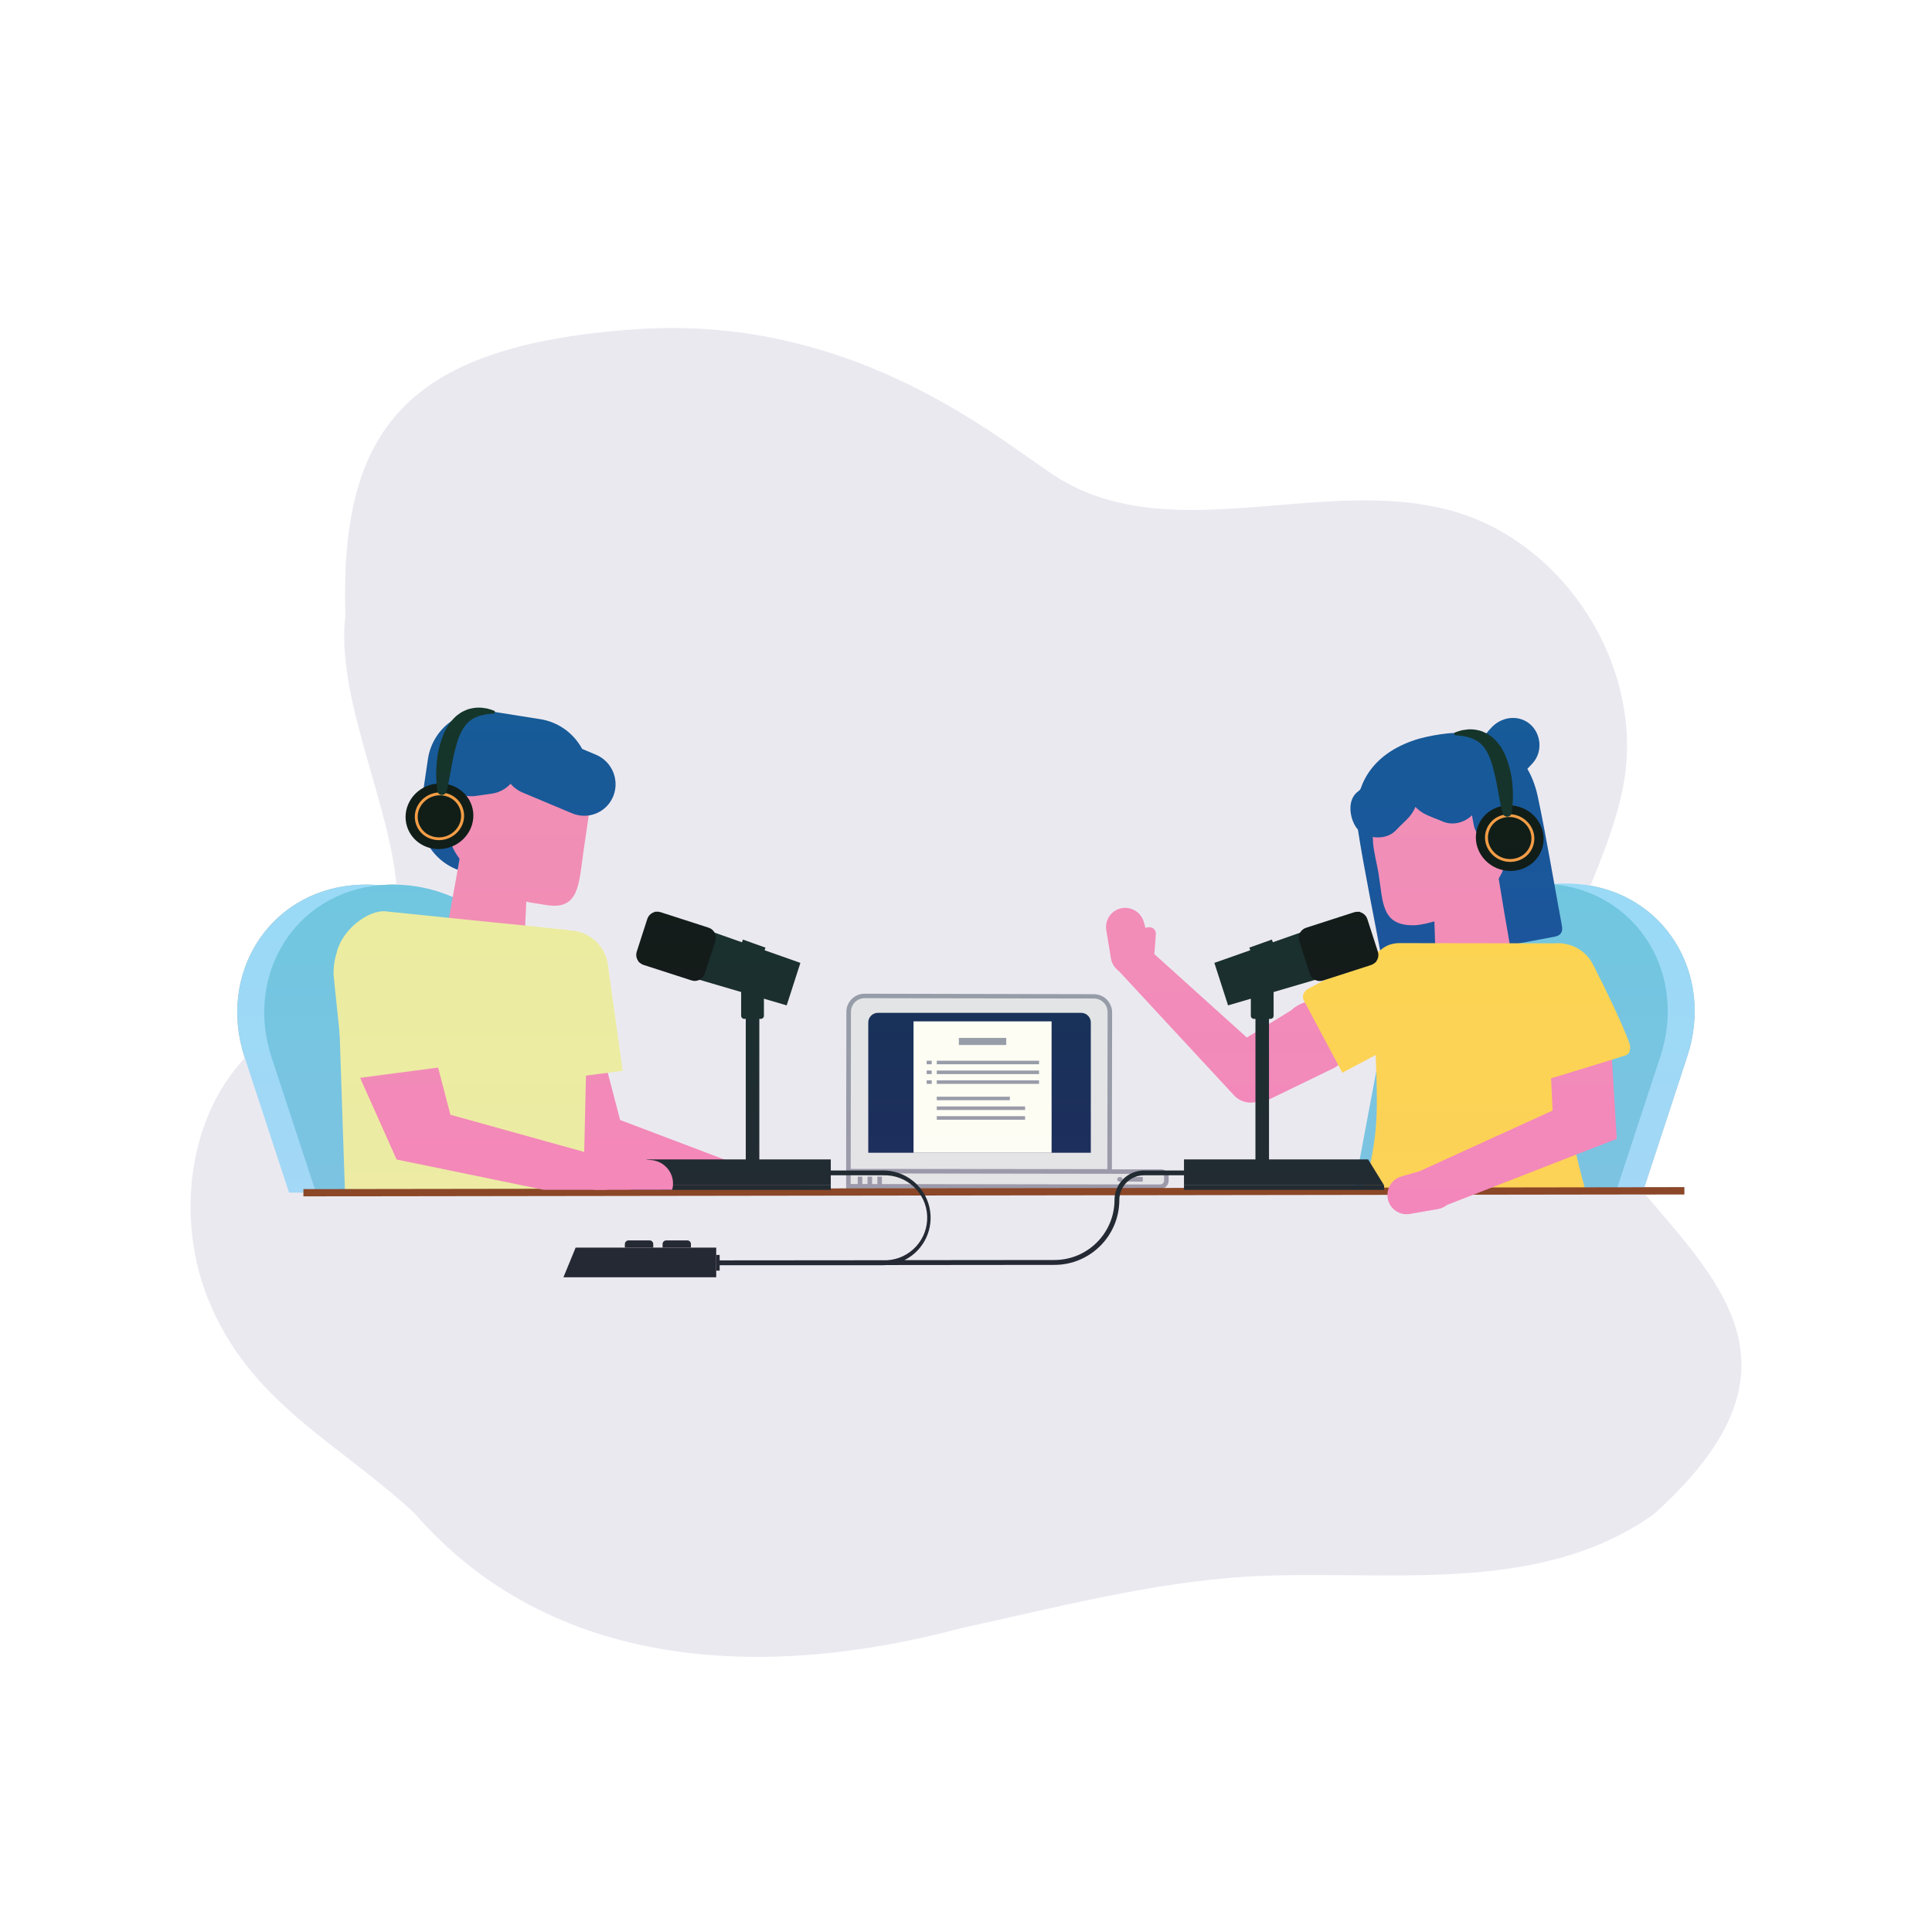
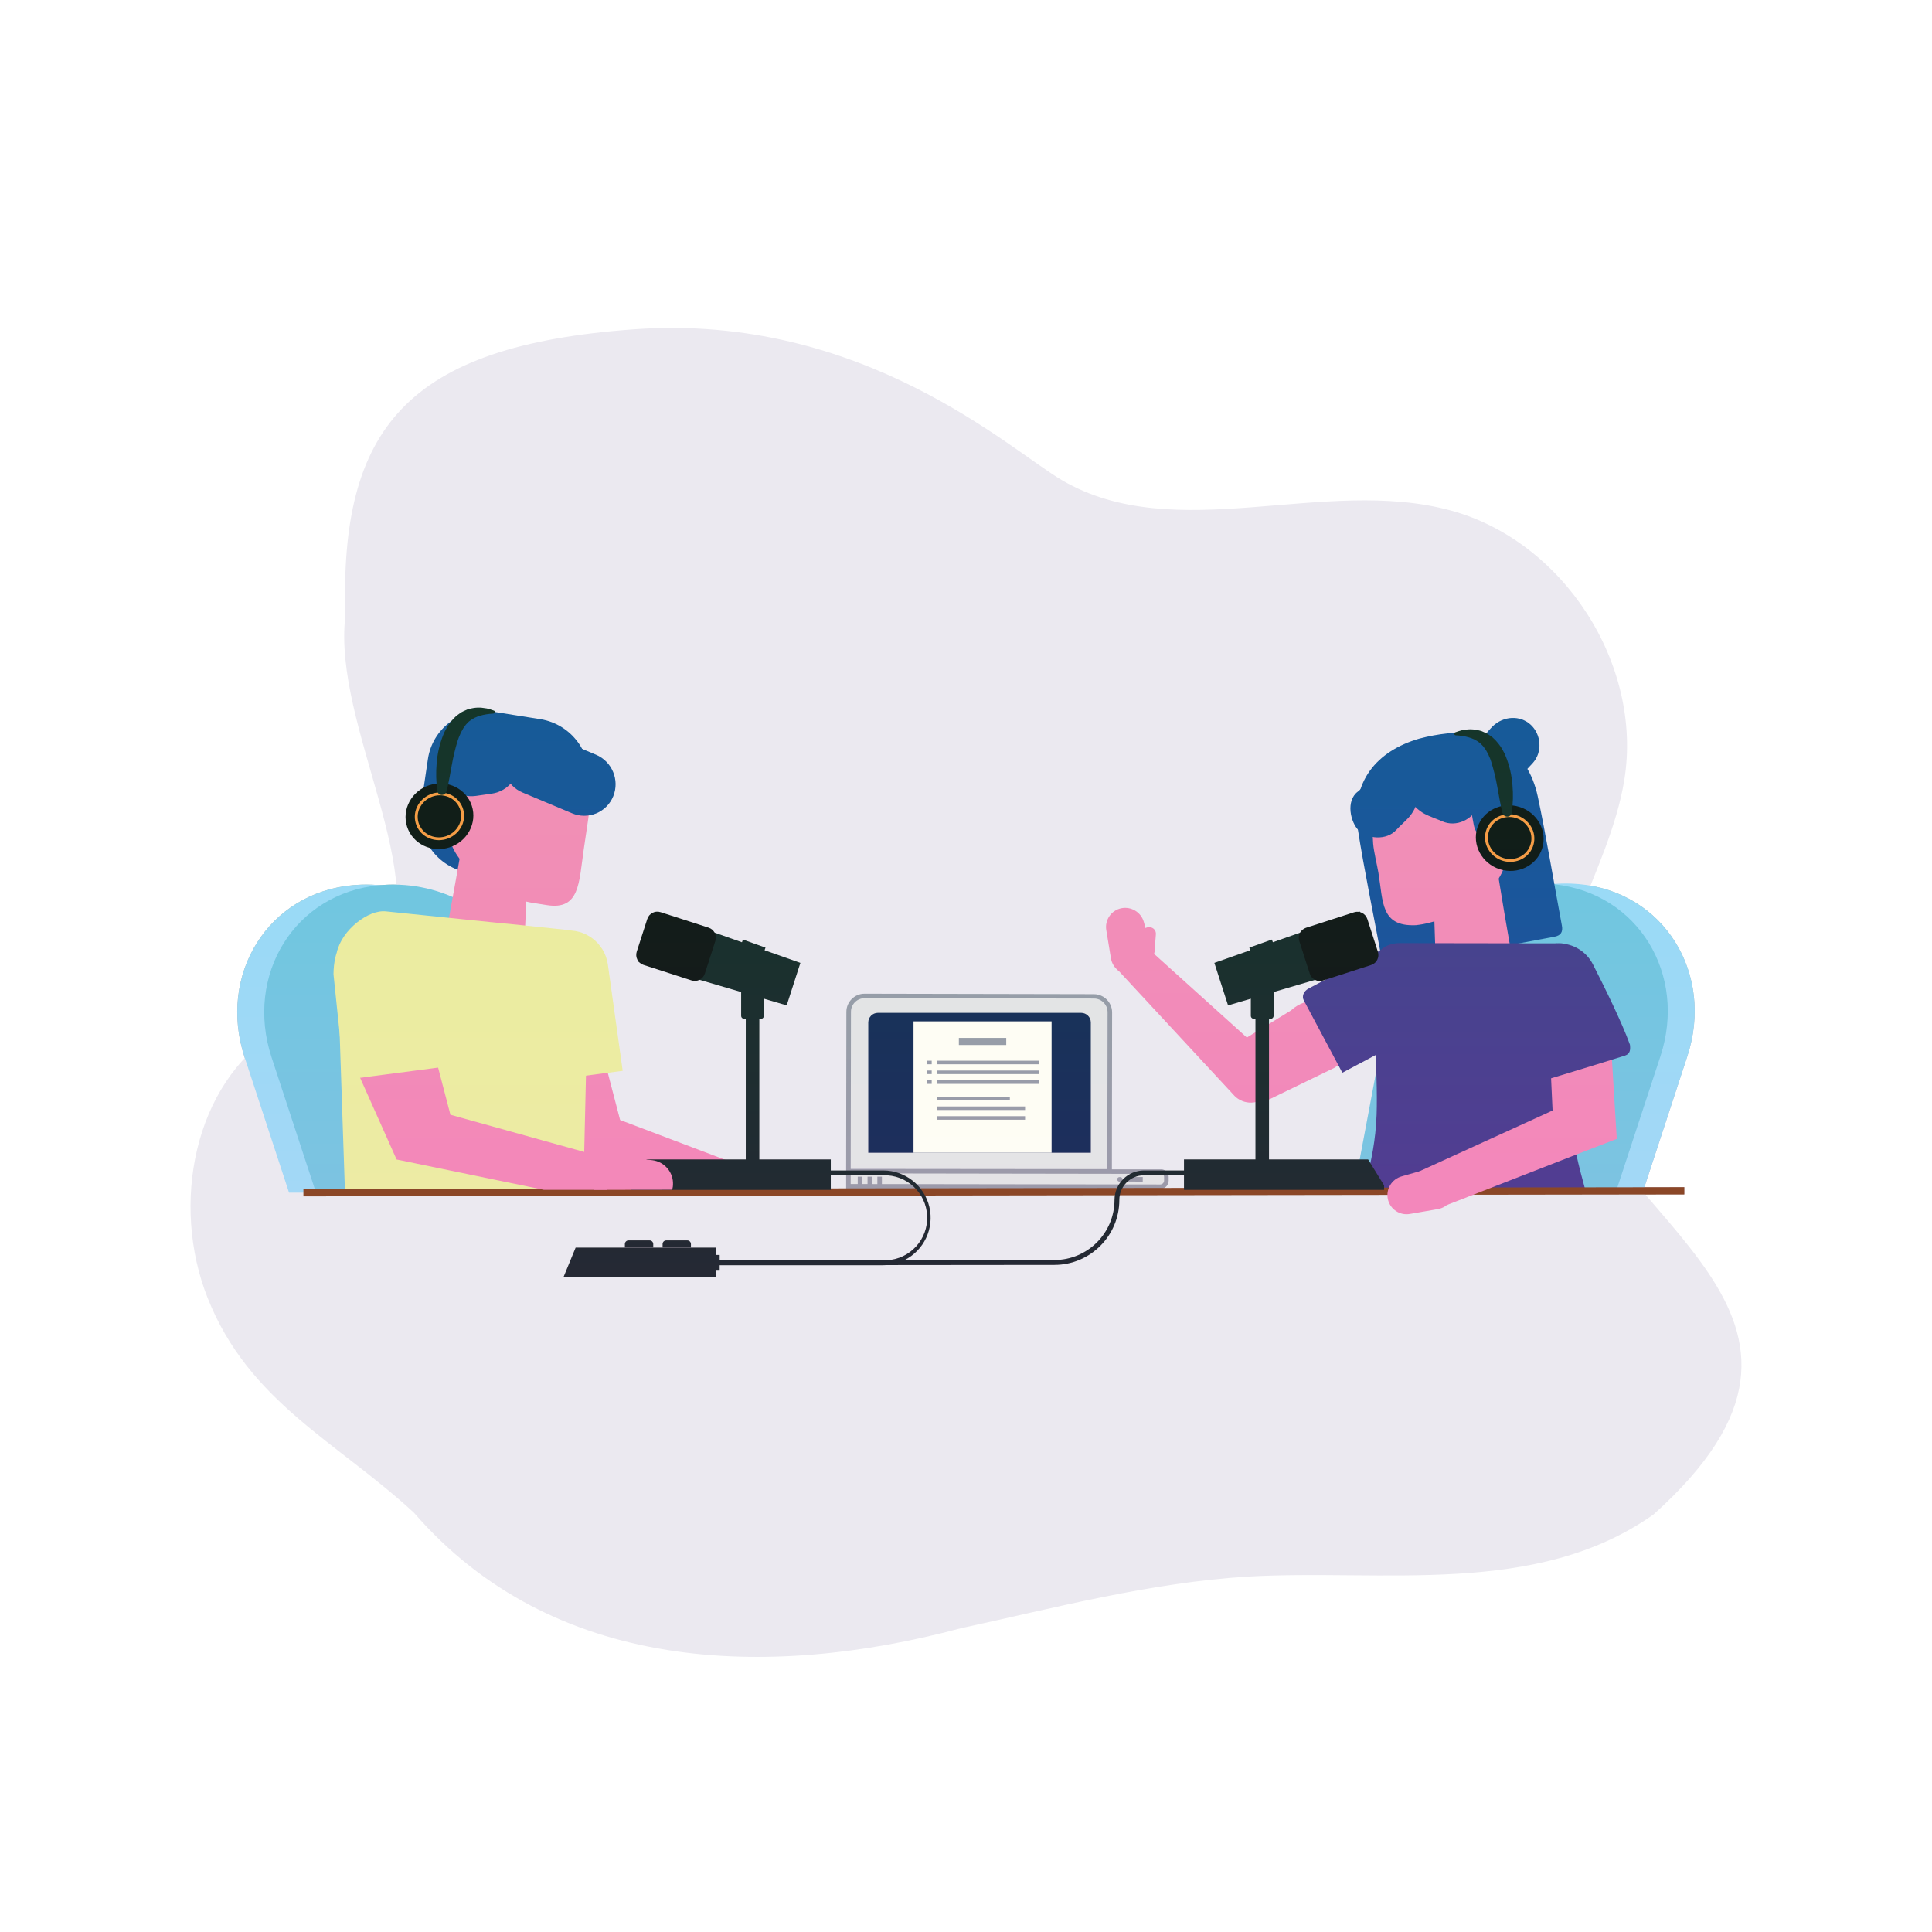
<svg xmlns="http://www.w3.org/2000/svg" xmlns:xlink="http://www.w3.org/1999/xlink" viewBox="0 0 1200 1200">
  <defs>
-     <style>.cls-1{isolation:isolate;}.cls-2{fill:#ebe9f0;}.cls-3{fill:#e1e2e3;}.cls-4{fill:#9297a2;}.cls-5{fill:#152a51;}.cls-6{fill:#fdfcf3;}.cls-7{fill:#99d6f5;}.cls-8{fill:#70c1de;}.cls-9{fill:#1a4b96;}.cls-10{fill:#f184b4;}.cls-11{fill:#fbd04b;}.cls-12{fill:#1a4b95;}.cls-13{fill:#f184b2;}.cls-14{fill:#eaea9b;}.cls-15{fill:#80431d;}.cls-16{fill:#182727;}.cls-17{fill:#121515;}.cls-18{fill:#f59341;}.cls-19{opacity:0.65;mix-blend-mode:soft-light;}.cls-20{fill:url(#linear-gradient);}.cls-21{fill:url(#linear-gradient-2);}.cls-22{fill:url(#linear-gradient-3);}.cls-23{fill:url(#linear-gradient-4);}.cls-24{fill:url(#linear-gradient-5);}.cls-25{fill:url(#linear-gradient-6);}</style>
+     <style>.cls-1{isolation:isolate;}.cls-2{fill:#ebe9f0;}.cls-3{fill:#e1e2e3;}.cls-4{fill:#9297a2;}.cls-5{fill:#152a51;}.cls-6{fill:#fdfcf3;}.cls-7{fill:#99d6f5;}.cls-8{fill:#70c1de;}.cls-9{fill:#1a4b96;}.cls-10{fill:#f184b4;}.cls-11{fill:#443988;}.cls-12{fill:#1a4b95;}.cls-13{fill:#f184b2;}.cls-14{fill:#eaea9b;}.cls-15{fill:#80431d;}.cls-16{fill:#182727;}.cls-17{fill:#121515;}.cls-18{fill:#f59341;}.cls-19{opacity:0.65;mix-blend-mode:soft-light;}.cls-20{fill:url(#linear-gradient);}.cls-21{fill:url(#linear-gradient-2);}.cls-22{fill:url(#linear-gradient-3);}.cls-23{fill:url(#linear-gradient-4);}.cls-24{fill:url(#linear-gradient-5);}.cls-25{fill:url(#linear-gradient-6);}</style>
    <linearGradient id="linear-gradient" x1="600" y1="865.35" x2="600" y2="351.71" gradientUnits="userSpaceOnUse">
      <stop offset="0" stop-color="#c57db2" />
      <stop offset="1" stop-color="#56bc80" />
    </linearGradient>
    <linearGradient id="linear-gradient-2" x1="950.74" y1="865.35" x2="950.74" y2="576.29" xlink:href="#linear-gradient" />
    <linearGradient id="linear-gradient-3" x1="950.77" y1="453.82" x2="950.77" y2="446.5" xlink:href="#linear-gradient" />
    <linearGradient id="linear-gradient-4" x1="951.06" y1="865.35" x2="951.06" y2="351.71" xlink:href="#linear-gradient" />
    <linearGradient id="linear-gradient-5" x1="951.38" y1="578.17" x2="951.38" y2="322.86" xlink:href="#linear-gradient" />
    <linearGradient id="linear-gradient-6" x1="842.69" y1="865.35" x2="842.69" y2="576.52" xlink:href="#linear-gradient" />
  </defs>
  <g class="cls-1">
    <g id="Layer_1" data-name="Layer 1">
      <path class="cls-2" d="M128.93,806.1c-22.79-57.61-9-132.7,43.4-165.7,22-13.85,49.93-20.54,64.83-41.83C270.22,546,206.47,451,214.5,382.57,211,266.45,252,214.72,393.91,204.54s233.52,74.94,265.74,93.75c70.61,41.22,162.48-2.68,241.37,18.76,70.15,19.06,119.47,95.55,107.88,167.31-9.45,58.49-53.5,112.47-41.85,170.56,30.9,106,199.69,160.38,60,285.72-73,51.6-168,33.79-252.07,38.61-60.37,3.67-119.25,19.28-178.35,32.12-120.09,32.05-253.31,27.64-339.43-71.71C209.44,895.46,154.62,871,128.93,806.1Z" />
      <path class="cls-3" d="M528.52,628.48l-.14,97c0,.16,0,.32,0,.48l159.37.23c0-.16,0-.32,0-.48l.14-97a8.42,8.42,0,0,0-.72-3.44,8.47,8.47,0,0,0-3.49-3.88,8.33,8.33,0,0,0-4.23-1.14L537,620A8.47,8.47,0,0,0,528.52,628.48Z" />
      <path class="cls-4" d="M525.55,725.5c0,.17,0,.32,0,.49h0l0,12.26,195.05.29a5.29,5.29,0,0,0,5.28-5.27V731a4.71,4.71,0,0,0-4.7-4.71l-30.57,0c0-.17,0-.32,0-.49l.14-97a11.16,11.16,0,0,0-1-4.6,11.43,11.43,0,0,0-3.1-4.09,10.78,10.78,0,0,0-1.56-1.09,11.19,11.19,0,0,0-5.64-1.52L537,617.21a11.29,11.29,0,0,0-11.3,11.27Zm3-97A8.47,8.47,0,0,1,537,620l142.49.21a8.33,8.33,0,0,1,4.23,1.14,8.47,8.47,0,0,1,3.49,3.88,8.42,8.42,0,0,1,.72,3.44l-.14,97c0,.16,0,.32,0,.48L528.39,726c0-.16,0-.32,0-.48Z" />
      <path class="cls-3" d="M528.38,728.82v6.6l192.21.28a2.44,2.44,0,0,0,2.45-2.44V731a1.87,1.87,0,0,0-1.86-1.88Z" />
      <rect class="cls-4" x="703.3" y="727.44" width="2.83" height="10.2" transform="translate(-28.84 1436.18) rotate(-89.92)" />
      <path class="cls-4" d="M695.34,733.94h.47a1.42,1.42,0,0,0,0-2.84h-.48a1.42,1.42,0,0,0,0,2.84Z" />
      <rect class="cls-4" x="531.61" y="732.04" width="5.16" height="2.83" transform="translate(-200.04 1266.59) rotate(-89.92)" />
      <rect class="cls-4" x="537.71" y="732.05" width="5.16" height="2.83" transform="translate(-193.96 1272.69) rotate(-89.92)" />
      <rect class="cls-4" x="543.81" y="732.06" width="5.16" height="2.83" transform="translate(-187.88 1278.8) rotate(-89.92)" />
      <path class="cls-5" d="M545.26,629.09H671.53a6,6,0,0,1,6,6V716a0,0,0,0,1,0,0H539.29a0,0,0,0,1,0,0V635.06A6,6,0,0,1,545.26,629.09Z" />
      <rect class="cls-6" x="567.41" y="634.39" width="85.75" height="81.61" />
      <rect class="cls-4" x="595.57" y="644.67" width="29.43" height="4.4" />
      <rect class="cls-4" x="581.84" y="658.83" width="63.54" height="2.2" />
      <rect class="cls-4" x="575.57" y="658.83" width="3.13" height="2.2" transform="translate(1154.27 1319.86) rotate(180)" />
      <rect class="cls-4" x="575.57" y="664.93" width="3.13" height="2.2" transform="translate(1154.27 1332.05) rotate(180)" />
      <rect class="cls-4" x="575.57" y="671.02" width="3.13" height="2.2" transform="translate(1154.27 1344.24) rotate(180)" />
      <rect class="cls-4" x="581.84" y="664.93" width="63.54" height="2.2" />
      <rect class="cls-4" x="581.84" y="671.02" width="63.54" height="2.2" />
      <rect class="cls-4" x="581.84" y="681.17" width="45.4" height="2.2" />
      <rect class="cls-4" x="581.84" y="687.23" width="54.86" height="2.2" />
      <rect class="cls-4" x="581.84" y="693.28" width="54.86" height="2.2" />
      <path class="cls-7" d="M342.45,740.53l-162.92.24-27.57-84c-16.87-51.36,14.49-102.34,67.66-107l.24,0c.71-.07,1.41-.11,2.12-.15,1.81-.13,3.63-.18,5.47-.18,2.5,0,5,.09,7.45.3l.89.08,2.07.2a94.2,94.2,0,0,1,41.81,15.48q3.81,2.53,7.35,5.44a97.93,97.93,0,0,1,26.23,32.89v0a94.28,94.28,0,0,1,4.4,10.63q.93,2.67,1.68,5.4,1.05,3.75,1.78,7.63l3.14,16.61,4.62,24.5h0l.41,2.15,7.3,38.69h0Z" />
      <path class="cls-8" d="M359.17,740.51l-162.91.23-27.58-84c-16.79-51.17,14.28-102,67.11-106.92l.56-.06.24,0c.71-.06,1.41-.11,2.11-.14,1.81-.13,3.63-.18,5.48-.18,2.5,0,5,.09,7.45.29,1,.08,2,.18,3,.29a92.41,92.41,0,0,1,26.62,7.17,96.83,96.83,0,0,1,24.88,15.71,98.92,98.92,0,0,1,19.19,22.47,95.65,95.65,0,0,1,8.37,17.09,92.72,92.72,0,0,1,4.19,15.06l.16.81,7.61,40.36,8.63,45.74,1.52,8Z" />
      <path class="cls-7" d="M857.55,739.85l162.92.24,27.57-84c16.87-51.36-14.49-102.34-67.66-107l-.24,0c-.71-.07-1.41-.11-2.12-.15-1.81-.13-3.63-.18-5.47-.18q-3.59,0-7.11.27l-.34,0-.89.08-2.07.2a93.24,93.24,0,0,0-29.31,8.38,99.15,99.15,0,0,0-41.18,36.63h0s0,0,0,0l-.85,1.41c-.89,1.45-1.73,2.94-2.53,4.45a93.78,93.78,0,0,0-5.2,11.56,92.58,92.58,0,0,0-4.18,15.05L874.52,650l-14.95,79.16Z" />
      <path class="cls-8" d="M840.83,739.83l162.91.23,27.58-84c16.67-50.76-13.77-101.17-65.85-106.8l-1.26-.12-.56-.06-.24,0c-.7-.06-1.41-.11-2.11-.14-1.81-.13-3.63-.18-5.47-.18q-3.76,0-7.46.29c-1,.08-2,.18-3,.29a91.55,91.55,0,0,0-13.55,2.58q-4.3,1.15-8.46,2.72h0a96.94,96.94,0,0,0-28,16.28c-1.5,1.26-3,2.56-4.42,3.92a98.37,98.37,0,0,0-10.09,11c-1,1.32-2,2.67-3,4.05a97.69,97.69,0,0,0-5.8,9.3,94.67,94.67,0,0,0-5.75,12.58,92.72,92.72,0,0,0-4.19,15.06l-7.37,39h0l-.71,3.82Z" />
      <path class="cls-9" d="M951.89,474.1c-2.1,2.28-6.06,6.43-8.11,8.8-6.29,7.28-18,6.12-23.42,1.3h0c-5.44-4.82-8.84-18.21-1.4-24.2,2.42-1.94,5.83-6.65,8.08-8.81,6.93-6.64,17.14-7,23.66-1.07h0C957.23,456.06,958.33,467.1,951.89,474.1Z" />
      <path class="cls-9" d="M965.55,581.81c-32.92,6.26-67.63,12.68-100.59,18.64-4,.73-6-1-6.73-4.72-4.59-24.91-11.15-56.73-14.79-80.33-4.64-30,11.8-48.95,38-56.59a116,116,0,0,1,17.9-3.31c27.21-2.27,49.39,9.49,55.79,39.2,5,23.34,10.35,55.39,15,80.3C970.82,578.75,969.55,581.05,965.55,581.81Z" />
      <path class="cls-10" d="M918.88,621.18l-.5.07a23.53,23.53,0,0,1-26.58-22.6c-.58-18-1.23-36-1.74-54q20-1.84,40-3.76,4.27,26.46,8.94,52.86A23.55,23.55,0,0,1,918.88,621.18Z" />
      <path class="cls-10" d="M879.39,574.66a55.78,55.78,0,0,0,8.58-1.58c20.27-4.86,49.42-21.51,47.68-45.53a103.81,103.81,0,0,0-3.38-18.24c-6.19-22.33-19.21-30.64-41.93-29a47.55,47.55,0,0,0-8.6,1.6c-21.94,6.42-30.75,19.29-28.86,42,.44,5.33,2.55,13.77,3.26,18.06C859.17,560.22,857.49,575.6,879.39,574.66Z" />
      <path class="cls-10" d="M923.35,524.34c1.77,9.8,10.06,15,19.65,12.54a18.32,18.32,0,0,0,13.83-21.16c-1.75-9.79-10.07-15-19.67-12.54A18.27,18.27,0,0,0,923.35,524.34Z" />
      <path class="cls-9" d="M875.84,506.74c-1.93,2.45-6.29,6.2-8.38,8.54-6.41,7.19-18.18,5.56-23.43.61h0c-5.25-4.95-8.31-18.52-.63-24.21,2.49-1.85,5.91-6.62,8.34-8.57,7.48-6,16.73-7.2,23.86-.2h0C882.73,489.9,881.79,499.22,875.84,506.74Z" />
      <path class="cls-9" d="M895.82,510.14c-2.82-1.26-8.28-3.15-11-4.65-8.41-4.6-12.79-12.94-8.92-22.07h0c3.86-9.13,12.91-11.83,22-8.93,3,.94,8.17,3.38,11,4.67A17,17,0,0,1,918,501h0C914.63,509,904.5,514,895.82,510.14Z" />
      <path class="cls-9" d="M915.41,512.51c-1.07-5.32-2.43-14-3-19.36-.71-6.25,2.71-11.07,8.62-12h0c5.9-.93,10.63,2.6,11.87,8.77,1.07,5.33,2.43,14,3,19.37.71,6.26-2.72,11.06-8.62,12h0C921.38,522.22,916.64,518.69,915.41,512.51Z" />
      <path class="cls-10" d="M789.33,682.39l39.54-19.19a22.58,22.58,0,0,0,6.53-32.7h0a22.64,22.64,0,0,0-33.51-2.93l-31.81,19.54a20.29,20.29,0,0,0-8.47,24.41h0A20.13,20.13,0,0,0,789.33,682.39Z" />
      <path class="cls-11" d="M884.34,639.38l-50.58,26.91-24-45.06c-1.29-2.42,0-5.63,2.91-7.17L858,589.94a18.41,18.41,0,0,1,24.92,7.44l9.17,17.2A18.35,18.35,0,0,1,884.34,639.38Z" />
      <path class="cls-11" d="M847.12,739.84l137.79.2c-2-7.56-4.09-14.91-5.81-22.95a161.25,161.25,0,0,1-3.38-24.49c-.42-7-.51-16.23-.4-26.44s.42-21.17.8-31.72c.58-15.9,1.32-30.69,1.8-39.66a8.39,8.39,0,0,0-6.6-8.65h0a9,9,0,0,0-1.74-.19L869,585.79a16.29,16.29,0,0,0-2.9.25h0a16.36,16.36,0,0,0-3.7,1h0a17.61,17.61,0,0,0-5.12,3.24,15.84,15.84,0,0,0-1.93,2.09h0a17,17,0,0,0-2.88,5.3,17.22,17.22,0,0,0-.85,6.68c1.11,16.37,2.6,40.74,3.23,61.39h0c0,1,.06,2,.1,3,.25,9.06.31,17.28.08,23.58-.58,16.22-3.36,28.48-6.23,40.55C848.2,735.27,847.65,737.54,847.12,739.84Z" />
      <path class="cls-10" d="M788.2,656.83l-77.27-69.66-8.6,7.34-8.59,7.33,72.06,77.75a14.25,14.25,0,0,0,20.7,1.52h0C792.31,675.73,793.65,662.69,788.2,656.83Z" />
      <path class="cls-10" d="M696.36,564.16h0a11.9,11.9,0,0,0-9.21,13.62L690,595.13a12.07,12.07,0,0,0,14.38,9.92l1.87-.4a11.92,11.92,0,0,0,8.92-14.91l-4.7-17A12.07,12.07,0,0,0,696.36,564.16Z" />
      <path class="cls-10" d="M709.53,579.53l-.83,11.05a4,4,0,0,0,3.66,4.32l.48,0a4,4,0,0,0,4.26-3.65l.83-11a4,4,0,0,0-3.66-4.32l-.48,0A3.94,3.94,0,0,0,709.53,579.53Z" />
      <path class="cls-12" d="M306,442l29.65,4.7a36,36,0,0,1,29.86,40.73l-4.4,29.75a35.05,35.05,0,0,1-40.23,29.61l-29.65-4.71a36,36,0,0,1-29.85-40.72l4.39-29.76A35.05,35.05,0,0,1,306,442Z" />
      <path class="cls-13" d="M271.73,607.4c17.61,2.44,35.16,5.3,52.71,8.19,1.06-27.88,2.56-55.72,3.68-83.6q-20.78-2.4-41.55-4.88Q279.58,567.34,271.73,607.4Z" />
      <path class="cls-13" d="M339.68,562.18l-9.1-1.44c-20.5-3.25-54.41-25.71-51.37-46.28l2.85-19.34a37.14,37.14,0,0,1,42.63-31.37l9.09,1.44a38.13,38.13,0,0,1,31.63,43.16l-2.85,19.33C359.52,548.26,360.18,565.44,339.68,562.18Z" />
      <path class="cls-12" d="M324.6,492.27l30.72,12.88a19.43,19.43,0,0,0,25.58-10.58h0a19.93,19.93,0,0,0-10.77-25.82l-30.72-12.88a19.43,19.43,0,0,0-25.58,10.58h0A19.93,19.93,0,0,0,324.6,492.27Z" />
      <path class="cls-12" d="M295.51,494.37l10-1.43A19.48,19.48,0,0,0,322,470.65h0a19.88,19.88,0,0,0-22.35-16.78l-10,1.43a19.49,19.49,0,0,0-16.47,22.3h0A19.86,19.86,0,0,0,295.51,494.37Z" />
      <path class="cls-13" d="M292.37,510.83c-1.54,10.64-10.64,16.08-20.27,13.83a20,20,0,0,1-15.42-22.07c1.51-10.63,10.65-16.08,20.29-13.84A19.9,19.9,0,0,1,292.37,510.83Z" />
      <path class="cls-13" d="M457.28,722.94l-.7,13.67-.19,3.76-38.75.06-14.2-3.66-25.81-6.65-.28-.07-7-1.8-1.89-.49h0l-5.87-1.51-.55-.14-6.9-1.78-3.4-.88-3.92-8.78L345,708.31l-15.18-34c-.24-.57-.47-1.14-.71-1.7h0c-.29-.71-.57-1.39-.84-2.08h0c-3.61-9.07-6-17.3-4.62-24.5a20.23,20.23,0,0,1,7.4-11.91A26.54,26.54,0,0,1,348,628a27.15,27.15,0,0,1,16.21,5.34l.54.41a27.23,27.23,0,0,1,5.92,6.39l6.84,26.23,7.65,29.28,71,26.9Z" />
      <path class="cls-13" d="M497.36,739.16a10.92,10.92,0,0,1-.12,1.15l-49.59.07a14.55,14.55,0,0,1-.18-3.18l.12-2.31a14.27,14.27,0,0,1,8.55-12.38,14,14,0,0,1,7.4-1.09l20.93,2.46A14.65,14.65,0,0,1,497.36,739.16Z" />
      <path class="cls-14" d="M377.56,599.11l9.2,66-61.18,8c-3.29.43-6.4-2.39-6.94-6.3l-6.08-58.46c.15-14.3,5.27-26.06,18.56-27.79l19-2.46A24.63,24.63,0,0,1,377.56,599.11Z" />
      <path class="cls-14" d="M365.66,595.28l-.4,17.09-.44,19L364,666.27l-1.17,50.51-.18,7.43-.37,16.29-148,.22-3.57-106.08v-.06l-1.36-40s0,0,0,0l-.1-3.18c3.08-13.74,19.6-26.63,30.58-25.31l39,4,8.19.84,19.07,1.94,20.11,2,19.11,2h0l5.77.59A16.31,16.31,0,0,1,365.66,595.28Z" />
      <rect class="cls-15" x="188.51" y="737.94" width="857.68" height="4.5" transform="translate(-1.08 0.9) rotate(-0.08)" />
      <path class="cls-10" d="M881.22,727.71s17,16.18,17.54,20.71l80.34-31.33,25.11-9.7-3-49.19-.45-7.33a19.11,19.11,0,0,0-38.07,3.45l.72,15.44.93,20Z" />
      <path class="cls-11" d="M945.44,617.13l17,52.91s31.5-9.49,46.94-14.42c3.31-1.07,3.34-4,3-6.76-4.91-13.69-15.83-35.87-23-49.91a23.86,23.86,0,0,0-21.24-13h0A23.88,23.88,0,0,0,945.44,617.13Z" />
      <path class="cls-10" d="M862.05,744.89h0a11.89,11.89,0,0,0,13.69,9.1l17.33-3a12.09,12.09,0,0,0,9.81-14.46l-.41-1.86a11.93,11.93,0,0,0-15-8.82l-16.92,4.83A12.07,12.07,0,0,0,862.05,744.89Z" />
      <polygon class="cls-16" points="516.01 736.26 391.7 736.26 401.64 720.13 516.01 720.13 516.01 736.26" />
      <rect class="cls-16" x="463.21" y="617.21" width="8.42" height="106.95" />
      <polygon class="cls-16" points="488.63 624.46 396.63 597.48 406.71 566.2 497.14 598.06 488.63 624.46" />
      <rect class="cls-17" x="397.75" y="570.53" width="44.44" height="34.43" rx="6.55" transform="translate(200.68 -100.54) rotate(17.88)" />
      <rect class="cls-16" x="460.6" y="586.04" width="14.89" height="2.27" transform="translate(224.86 -123.25) rotate(19.66)" />
      <path class="cls-16" d="M460.34,615.92h14.15a0,0,0,0,1,0,0v15a1.92,1.92,0,0,1-1.92,1.92H462.26a1.92,1.92,0,0,1-1.92-1.92v-15A0,0,0,0,1,460.34,615.92Z" />
      <rect class="cls-16" x="391.7" y="736.26" width="124.31" height="2.81" />
      <polygon class="cls-16" points="735.39 736.26 859.7 736.26 849.77 720.13 735.39 720.13 735.39 736.26" />
      <rect class="cls-16" x="779.77" y="617.21" width="8.42" height="106.95" transform="translate(1567.97 1341.37) rotate(180)" />
      <polygon class="cls-16" points="762.77 624.46 854.78 597.48 844.69 566.2 754.26 598.06 762.77 624.46" />
      <rect class="cls-17" x="809.21" y="570.53" width="44.44" height="34.43" rx="6.55" transform="translate(1803.14 891.91) rotate(162.12)" />
      <rect class="cls-16" x="775.91" y="586.04" width="14.89" height="2.27" transform="translate(1718.6 876.55) rotate(160.34)" />
      <path class="cls-16" d="M778.83,615.92h10.31a1.92,1.92,0,0,1,1.92,1.92v15a0,0,0,0,1,0,0H776.91a0,0,0,0,1,0,0v-15A1.92,1.92,0,0,1,778.83,615.92Z" transform="translate(1567.97 1248.76) rotate(180)" />
      <rect class="cls-16" x="735.39" y="736.26" width="124.31" height="2.81" transform="translate(1595.09 1475.32) rotate(180)" />
      <path class="cls-13" d="M377.91,719.68l-.37,7.07-.34,6.6-.29,5.66-39.12,0-91.45-18.83L224.4,671.09c-.24-.57-.47-1.13-.71-1.69-6.35-15.48-9.9-28.63,1.93-38.51a26.5,26.5,0,0,1,17-6.15,27.13,27.13,0,0,1,22.66,12.14l6.84,26.23,7.65,29.28L335.9,708h0l11.85,3.29,5.8,1.61,8.6,2.39,14.45,4Z" />
      <path class="cls-13" d="M418,735.9c0,.42-.06.83-.11,1.24a13.52,13.52,0,0,1-.38,1.81l-48.75.07a14.49,14.49,0,0,1-.64-5.08l.12-2.3a14.29,14.29,0,0,1,8.39-12.33,14.29,14.29,0,0,1,7.55-1.15l21,2.46A14.65,14.65,0,0,1,418,735.9Z" />
      <path class="cls-14" d="M272.13,595.9l9.2,66-61.18,8c-3.29.43-6.39-2.39-6.94-6.3l-6.07-58.46c.14-14.31,5.26-26.06,18.56-27.79l19-2.47A24.62,24.62,0,0,1,272.13,595.9Z" />
      <polygon class="cls-16" points="444.86 793.34 349.96 793.34 357.54 774.9 444.86 774.9 444.86 793.34" />
      <path class="cls-16" d="M390.38,770.44h13.11a2.25,2.25,0,0,1,2.25,2.25v2.21a0,0,0,0,1,0,0H388.12a0,0,0,0,1,0,0v-2.21A2.25,2.25,0,0,1,390.38,770.44Z" />
      <path class="cls-16" d="M413.79,770.44H426.9a2.25,2.25,0,0,1,2.25,2.25v2.21a0,0,0,0,1,0,0H411.54a0,0,0,0,1,0,0v-2.21A2.25,2.25,0,0,1,413.79,770.44Z" />
      <rect class="cls-16" x="444.86" y="779.46" width="2.14" height="9.76" />
      <path class="cls-16" d="M548.63,785.84H445.93v-3l104.94-.09A26.4,26.4,0,0,0,548.63,730H510.77v-3h37.86a29.4,29.4,0,0,1,13.14,55.7l93.2-.09a37.35,37.35,0,0,0,37.27-37.3A18.33,18.33,0,0,1,710.55,727h29.12v3H710.55a15.33,15.33,0,0,0-15.31,15.31A40.36,40.36,0,0,1,655,785.65l-104,.1Q549.83,785.84,548.63,785.84Z" />
      <ellipse class="cls-17" cx="272.93" cy="507.02" rx="21.13" ry="20.31" transform="translate(-141.83 107.61) rotate(-17.79)" />
      <path class="cls-18" d="M259,501.23a14.38,14.38,0,0,0,7.65,19.43,15.81,15.81,0,0,0,20.26-7.86,14.38,14.38,0,0,0-7.66-19.43A15.81,15.81,0,0,0,259,501.23Zm1.66.69A13.93,13.93,0,0,1,278.48,495a12.66,12.66,0,0,1,6.75,17.13,13.92,13.92,0,0,1-17.85,6.94A12.66,12.66,0,0,1,260.64,501.92Z" />
      <path class="cls-16" d="M277.4,491.49c1.38-5.52,2.22-11,3.23-16.33a127.1,127.1,0,0,1,3.72-15.38L285,458l.74-1.7c.25-.56.46-1.16.75-1.68s.59-1,.88-1.56l.44-.79c.15-.25.34-.46.51-.69l1-1.42c.36-.45.8-.79,1.18-1.23a6,6,0,0,1,1.27-1.16c3.58-2.89,8.89-4.25,14.71-4.55h0a1,1,0,0,0,.93-1,.9.9,0,0,0-.61-.83c-1.41-.5-2.86-1-4.36-1.35-.76-.14-1.54-.24-2.32-.33a12.64,12.64,0,0,0-2.39-.2,21,21,0,0,0-4.95.51,19.53,19.53,0,0,0-2.5.65l-2.39,1.07a11.91,11.91,0,0,0-2.27,1.32,25.19,25.19,0,0,0-2.13,1.55,27.12,27.12,0,0,0-3.49,3.72l-1.5,2c-.46.69-.81,1.4-1.22,2.1s-.81,1.41-1.15,2.12l-.92,2.16a59.62,59.62,0,0,0-4,17.47,73.37,73.37,0,0,0,.47,17.22,2.8,2.8,0,0,0,3.26,2.31,3,3,0,0,0,2.41-2.16Z" />
      <ellipse class="cls-17" cx="937.68" cy="520.52" rx="20.31" ry="21.13" transform="translate(155.61 1254.38) rotate(-72.21)" />
      <path class="cls-18" d="M931.39,506.88a14.36,14.36,0,0,0-7.66,19.42A15.8,15.8,0,0,0,944,534.16a14.37,14.37,0,0,0,7.66-19.42A15.81,15.81,0,0,0,931.39,506.88Zm11.85,25.67a13.93,13.93,0,0,1-17.86-6.93,12.69,12.69,0,0,1,6.75-17.14A13.94,13.94,0,0,1,950,515.42,12.66,12.66,0,0,1,943.24,532.55Z" />
      <path class="cls-16" d="M933.21,505c-1.38-5.52-2.22-11-3.22-16.32a128.07,128.07,0,0,0-3.72-15.38l-.61-1.81-.74-1.7c-.25-.55-.46-1.16-.75-1.68s-.59-1-.88-1.56l-.44-.79c-.16-.24-.35-.45-.52-.69l-1-1.41c-.37-.45-.8-.8-1.19-1.24a6.09,6.09,0,0,0-1.27-1.16c-3.58-2.88-8.89-4.25-14.71-4.55h0a1,1,0,0,1-.94-1,.92.92,0,0,1,.62-.83c1.41-.5,2.86-1,4.35-1.35.77-.13,1.54-.23,2.33-.33a13.45,13.45,0,0,1,2.39-.2,21,21,0,0,1,4.95.51,20,20,0,0,1,2.5.66l2.39,1.07a11.05,11.05,0,0,1,2.26,1.32,20.64,20.64,0,0,1,2.13,1.54,26.59,26.59,0,0,1,3.5,3.72l1.49,2c.47.69.82,1.4,1.23,2.1s.81,1.41,1.15,2.13l.91,2.15a59.33,59.33,0,0,1,4,17.47,73.37,73.37,0,0,1-.47,17.22,2.8,2.8,0,0,1-3.27,2.31,2.93,2.93,0,0,1-2.4-2.16Z" />
      <g class="cls-19">
        <path class="cls-20" d="M980.38,549.09l-.24,0c-.71-.07-1.41-.11-2.12-.15-1.81-.13-3.63-.18-5.47-.18q-3.59,0-7.11.27c-3.36-18.82-6.89-38.55-10.28-54.31a57.52,57.52,0,0,0-6.48-17.16l3.21-3.44c6.44-7,5.34-18-1.19-24S934,444.55,927,451.19c-1.08,1-2.43,2.66-3.81,4.29a4.41,4.41,0,0,0-.54-.24l-2.39-1.07a20,20,0,0,0-2.5-.66,21,21,0,0,0-4.95-.51,13.45,13.45,0,0,0-2.39.2c-.79.1-1.56.2-2.33.33-1.49.39-2.94.85-4.35,1.35a.94.94,0,0,0-.48.4c-1.3,0-2.6.11-3.93.22a116,116,0,0,0-17.9,3.31C863.54,464,850.19,474.53,845,490.24a15.16,15.16,0,0,1-1.62,1.44c-7.38,5.46-4.85,18.19,0,23.58,0,0,0,.09,0,.13l-.73-.61.73.61h0c3.39,21.93,9.29,50.94,13.78,74.92l-1.37.73-6.54-20.27a6.54,6.54,0,0,0-4.54-4.31l-.08-.27-.41.15a6.45,6.45,0,0,0-3.22.21l-29.82,9.61a6.55,6.55,0,0,0-3.76,3.14l-16.9,6-.6-1.67-14,5,.57,1.6-22.27,7.84,8.52,26.4,14.13-4.14v10.59a1.92,1.92,0,0,0,1.92,1.92h.94v8.32l-5.33,3.28-57.63-52a3.85,3.85,0,0,0,.29-1.18l.83-11a4,4,0,0,0-3.66-4.32l-.48,0a3.93,3.93,0,0,0-2.33.53l-1-3.62a12.07,12.07,0,0,0-14.1-8.63,11.9,11.9,0,0,0-9.21,13.62L690,595.13a12.1,12.1,0,0,0,4.74,7.79l71.07,76.67a14.31,14.31,0,0,0,14,5v35.57H735.39V727H723.73a4.7,4.7,0,0,0-2.56-.77l-30.57,0c0-.17,0-.32,0-.49l.14-97a11.16,11.16,0,0,0-1-4.6,11.43,11.43,0,0,0-3.1-4.09,10.78,10.78,0,0,0-1.56-1.09,11.19,11.19,0,0,0-5.64-1.52L537,617.21a11.29,11.29,0,0,0-11.3,11.27l-.14,97c0,.17,0,.32,0,.49h0v1H516v-6.91H471.63v-87.3h.94a1.92,1.92,0,0,0,1.92-1.92V620.32l14.14,4.14,8.51-26.4-22.27-7.84.57-1.6-14-5-.59,1.67-16.91-6a6.52,6.52,0,0,0-3.76-3.14l-29.82-9.61a6.42,6.42,0,0,0-3.21-.21l-.42-.15-.08.27a6.56,6.56,0,0,0-4.54,4.31l-6.54,20.29a6.55,6.55,0,0,0,1.16,6.15l-.08.26.41.13a6.62,6.62,0,0,0,2.74,1.71l29.81,9.62a6.54,6.54,0,0,0,4.89-.36l25.86,7.59v14.74a1.92,1.92,0,0,0,1.92,1.92h.95v87.3H449.87l-64.69-24.52-7.65-29.28h0l9.23-1.2-9.2-66a24.66,24.66,0,0,0-24.21-21.25,17,17,0,0,0-2.26-.41l-5.77-.59h0l-19.11-2,.69-14.93c1.27.31,2.51.57,3.69.76l9.1,1.44c20.5,3.26,19.84-13.92,22.88-34.5l2.85-19.33c.09-.63.17-1.26.23-1.88a19.34,19.34,0,0,0,15.26-11.9h0a19.93,19.93,0,0,0-10.77-25.82l-8.54-3.58a35.85,35.85,0,0,0-25.94-18.48l-28.2-4.47h0a.9.9,0,0,0-.61-.83c-1.41-.5-2.86-1-4.36-1.35-.76-.14-1.54-.24-2.32-.33a12.64,12.64,0,0,0-2.39-.2,21,21,0,0,0-4.95.51,19.53,19.53,0,0,0-2.5.65l-2.39,1.07a11.91,11.91,0,0,0-2.27,1.32,25.19,25.19,0,0,0-2.13,1.55,37.78,37.78,0,0,0-3.17,3.29,35.1,35.1,0,0,0-14.59,23.7l-2.6,17.61a21.28,21.28,0,0,0-9.43,9.86,19.77,19.77,0,0,0,10.53,26.73,20.79,20.79,0,0,0,2.93.94,35.92,35.92,0,0,0,17.05,13.5q-1.51,8.46-3.05,16.91A92.42,92.42,0,0,0,254.59,550c-1-.11-2-.21-3-.29-2.46-.2-4.95-.3-7.45-.29-1.85,0-3.67.05-5.48.18-.7,0-1.4.08-2.11.14l-.24,0-.56.06-.89-.08c-2.46-.21-5-.3-7.45-.3-1.84,0-3.66.05-5.47.18-.71,0-1.41.08-2.12.15l-.24,0c-53.17,4.64-84.53,55.62-67.66,107l27.57,84h9v2.31L571,742.51a26.38,26.38,0,0,1-20.17,40.24L447,782.84v-3.38h-2.14V774.9H429.15v-2.21a2.25,2.25,0,0,0-2.25-2.25H413.79a2.25,2.25,0,0,0-2.25,2.25v2.21h-5.8v-2.21a2.26,2.26,0,0,0-2.26-2.25h-13.1a2.26,2.26,0,0,0-2.26,2.25v2.21H357.54L350,793.34h94.9v-4.12H447v-3.38H548.63q1.2,0,2.37-.09l104-.1a40.36,40.36,0,0,0,40.27-40.3,14.94,14.94,0,0,1,.3-3l166.24-.24a11.66,11.66,0,0,0,.27,2.8,11.89,11.89,0,0,0,13.69,9.1l17.33-3a12.27,12.27,0,0,0,5.69-2.61h0L915.2,742l131-.19v-4.5l-24.83,0L1048,656.07C1064.91,604.71,1033.55,553.73,980.38,549.09ZM788.2,632.83h.94a1.92,1.92,0,0,0,1.92-1.92V616.17l25.86-7.59a6.54,6.54,0,0,0,4.89.36l1.1-.36-10.29,5.48c-2.9,1.54-4.2,4.75-2.91,7.17l.72,1.35a22.88,22.88,0,0,0-8.54,5L788.2,636Zm0,50.07c.38-.16.76-.33,1.13-.51l39.54-19.19a23.47,23.47,0,0,0,2.35-1.65l2.54,4.74,20.65-11c.15,3.57.28,7.08.38,10.5h0l-.71,3.82-9.53,50.5H788.2Zm-52.81,53.36v1.51l-12.14,0a5.24,5.24,0,0,0,2.61-4.52V731a4.17,4.17,0,0,0-.1-.94h9.62ZM525.54,730v8H516V730Zm166.7,15.31A37.35,37.35,0,0,1,655,782.65l-93.2.09a29.39,29.39,0,0,0,12.74-40.24l118-.17A17.76,17.76,0,0,0,692.24,745.35Z" />
        <path class="cls-21" d="M950.7,450.12l.07,0Z" />
        <path class="cls-22" d="M950.77,450.16Z" />
        <path class="cls-23" d="M950.77,450.16l.59.32Z" />
        <path class="cls-24" d="M951.36,450.48Z" />
        <path class="cls-25" d="M842.71,514.78Z" />
      </g>
    </g>
  </g>
</svg>
